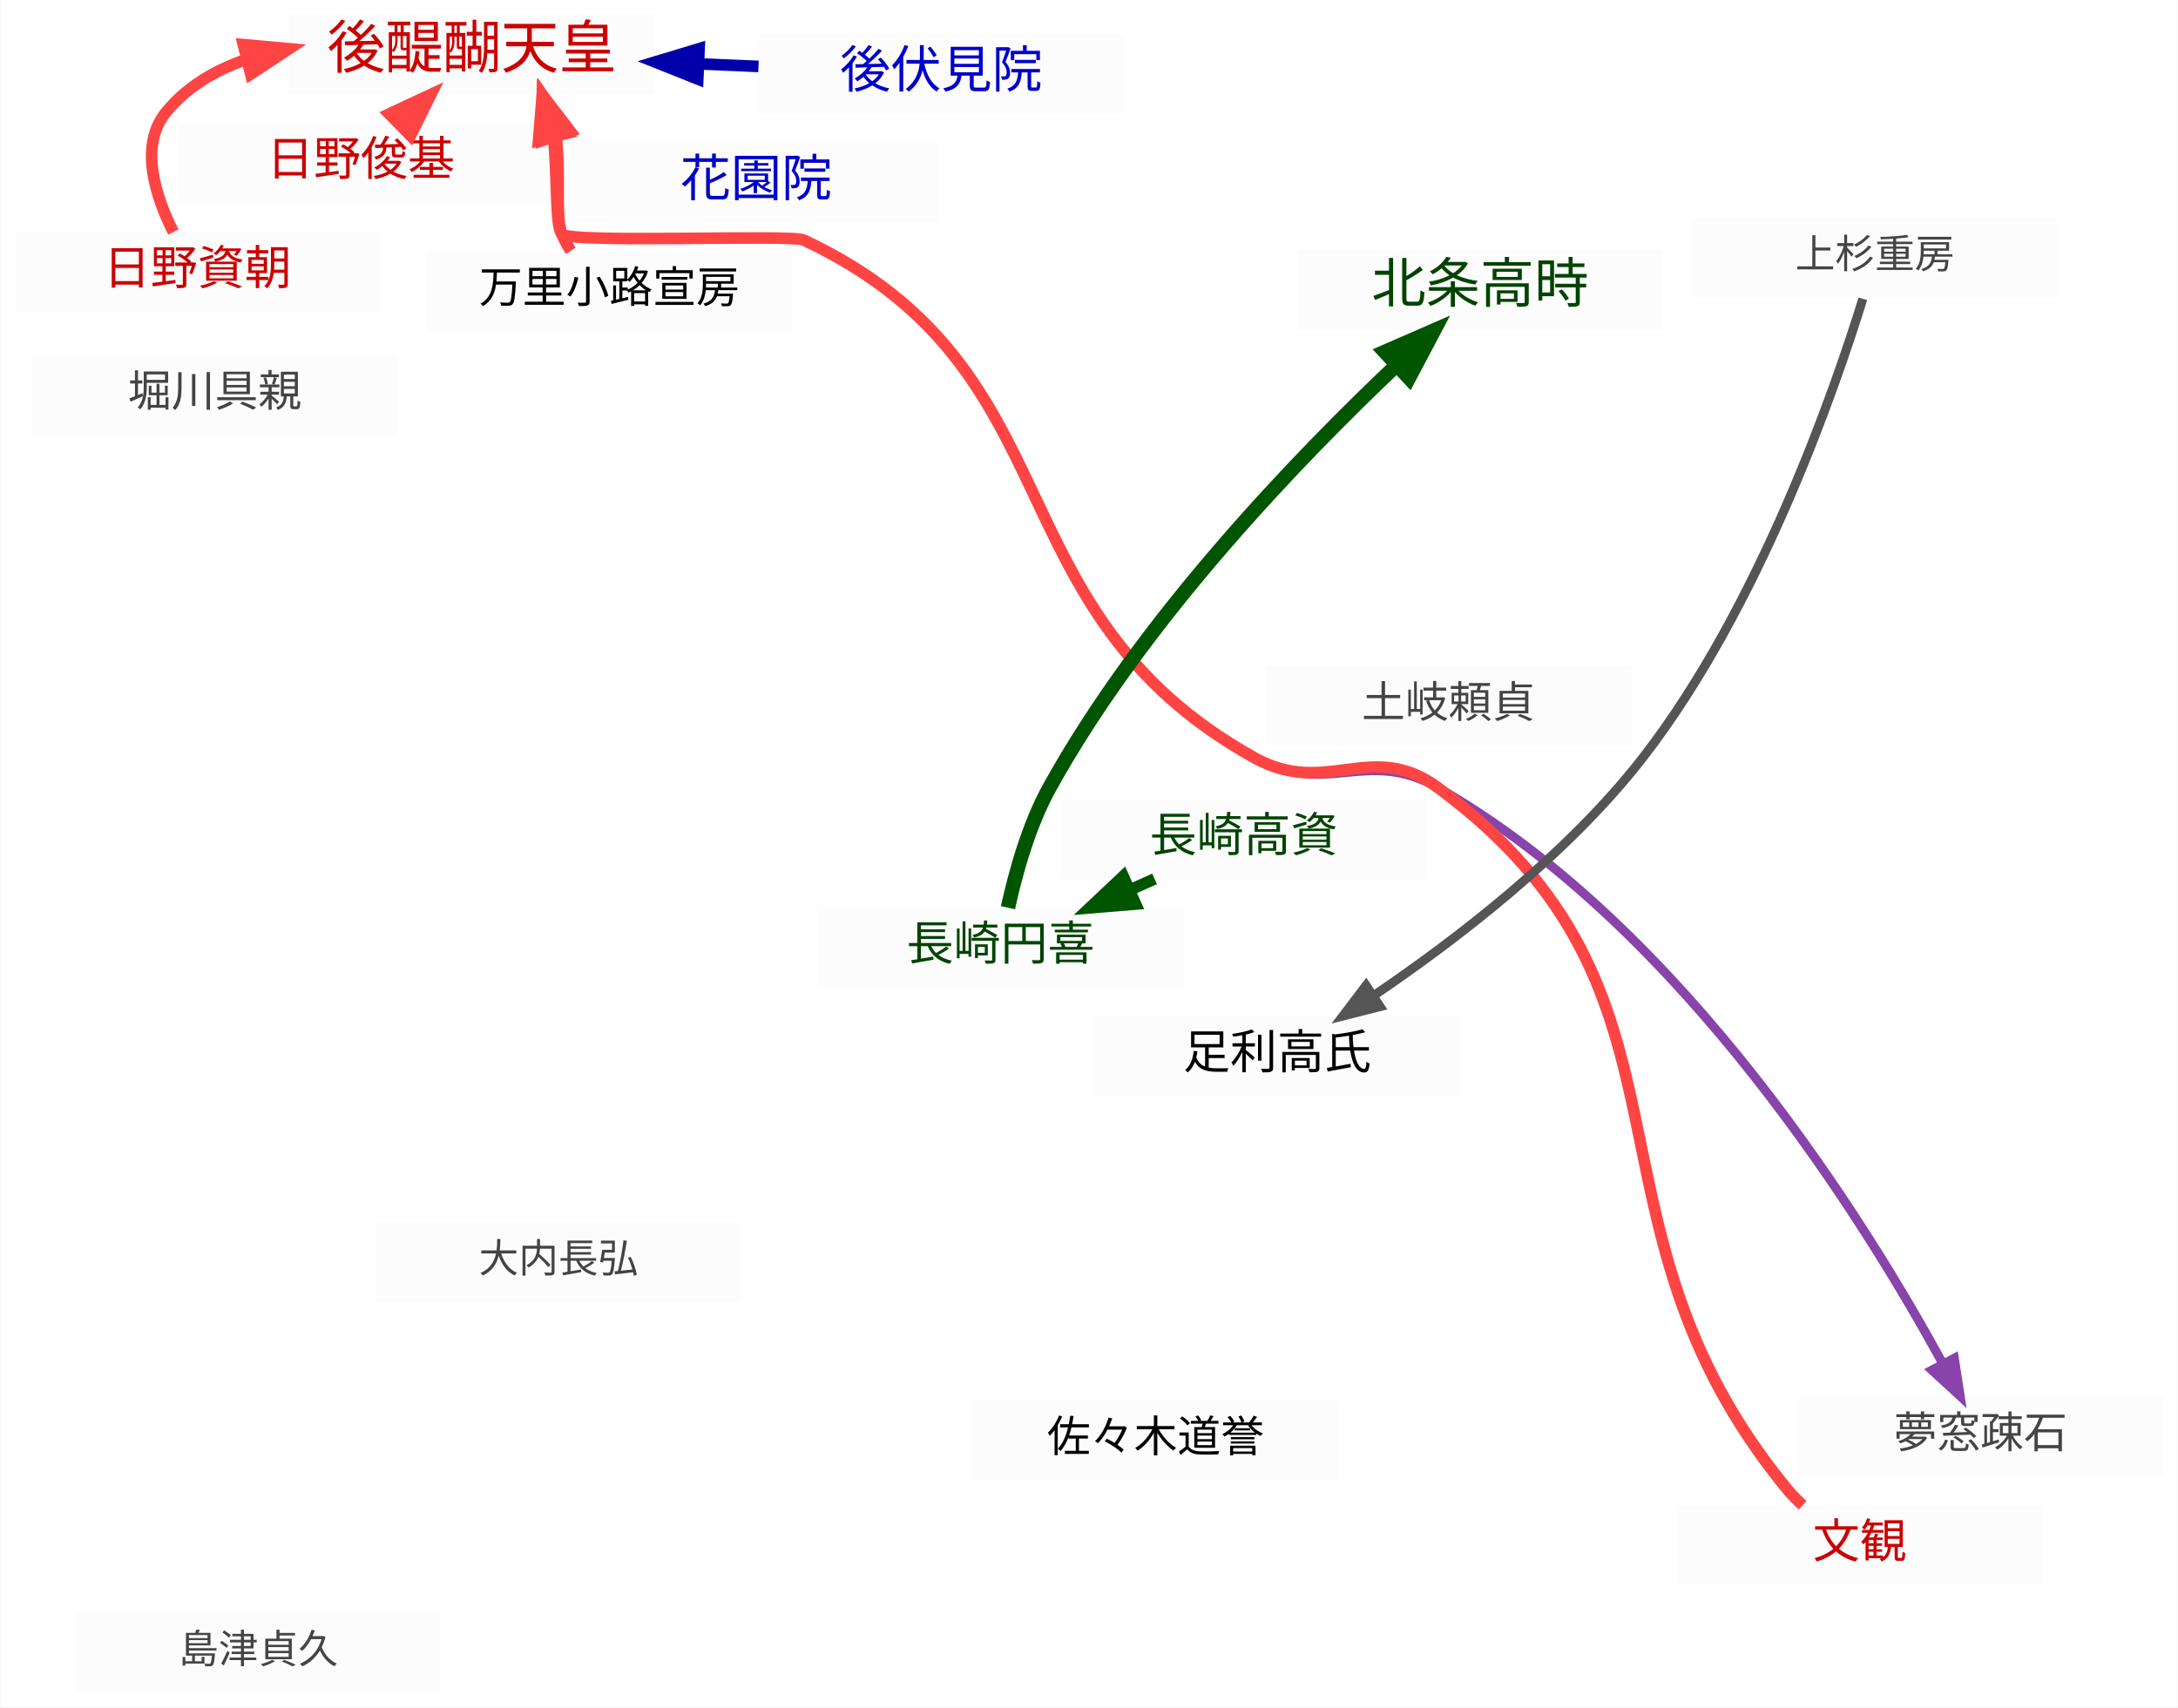
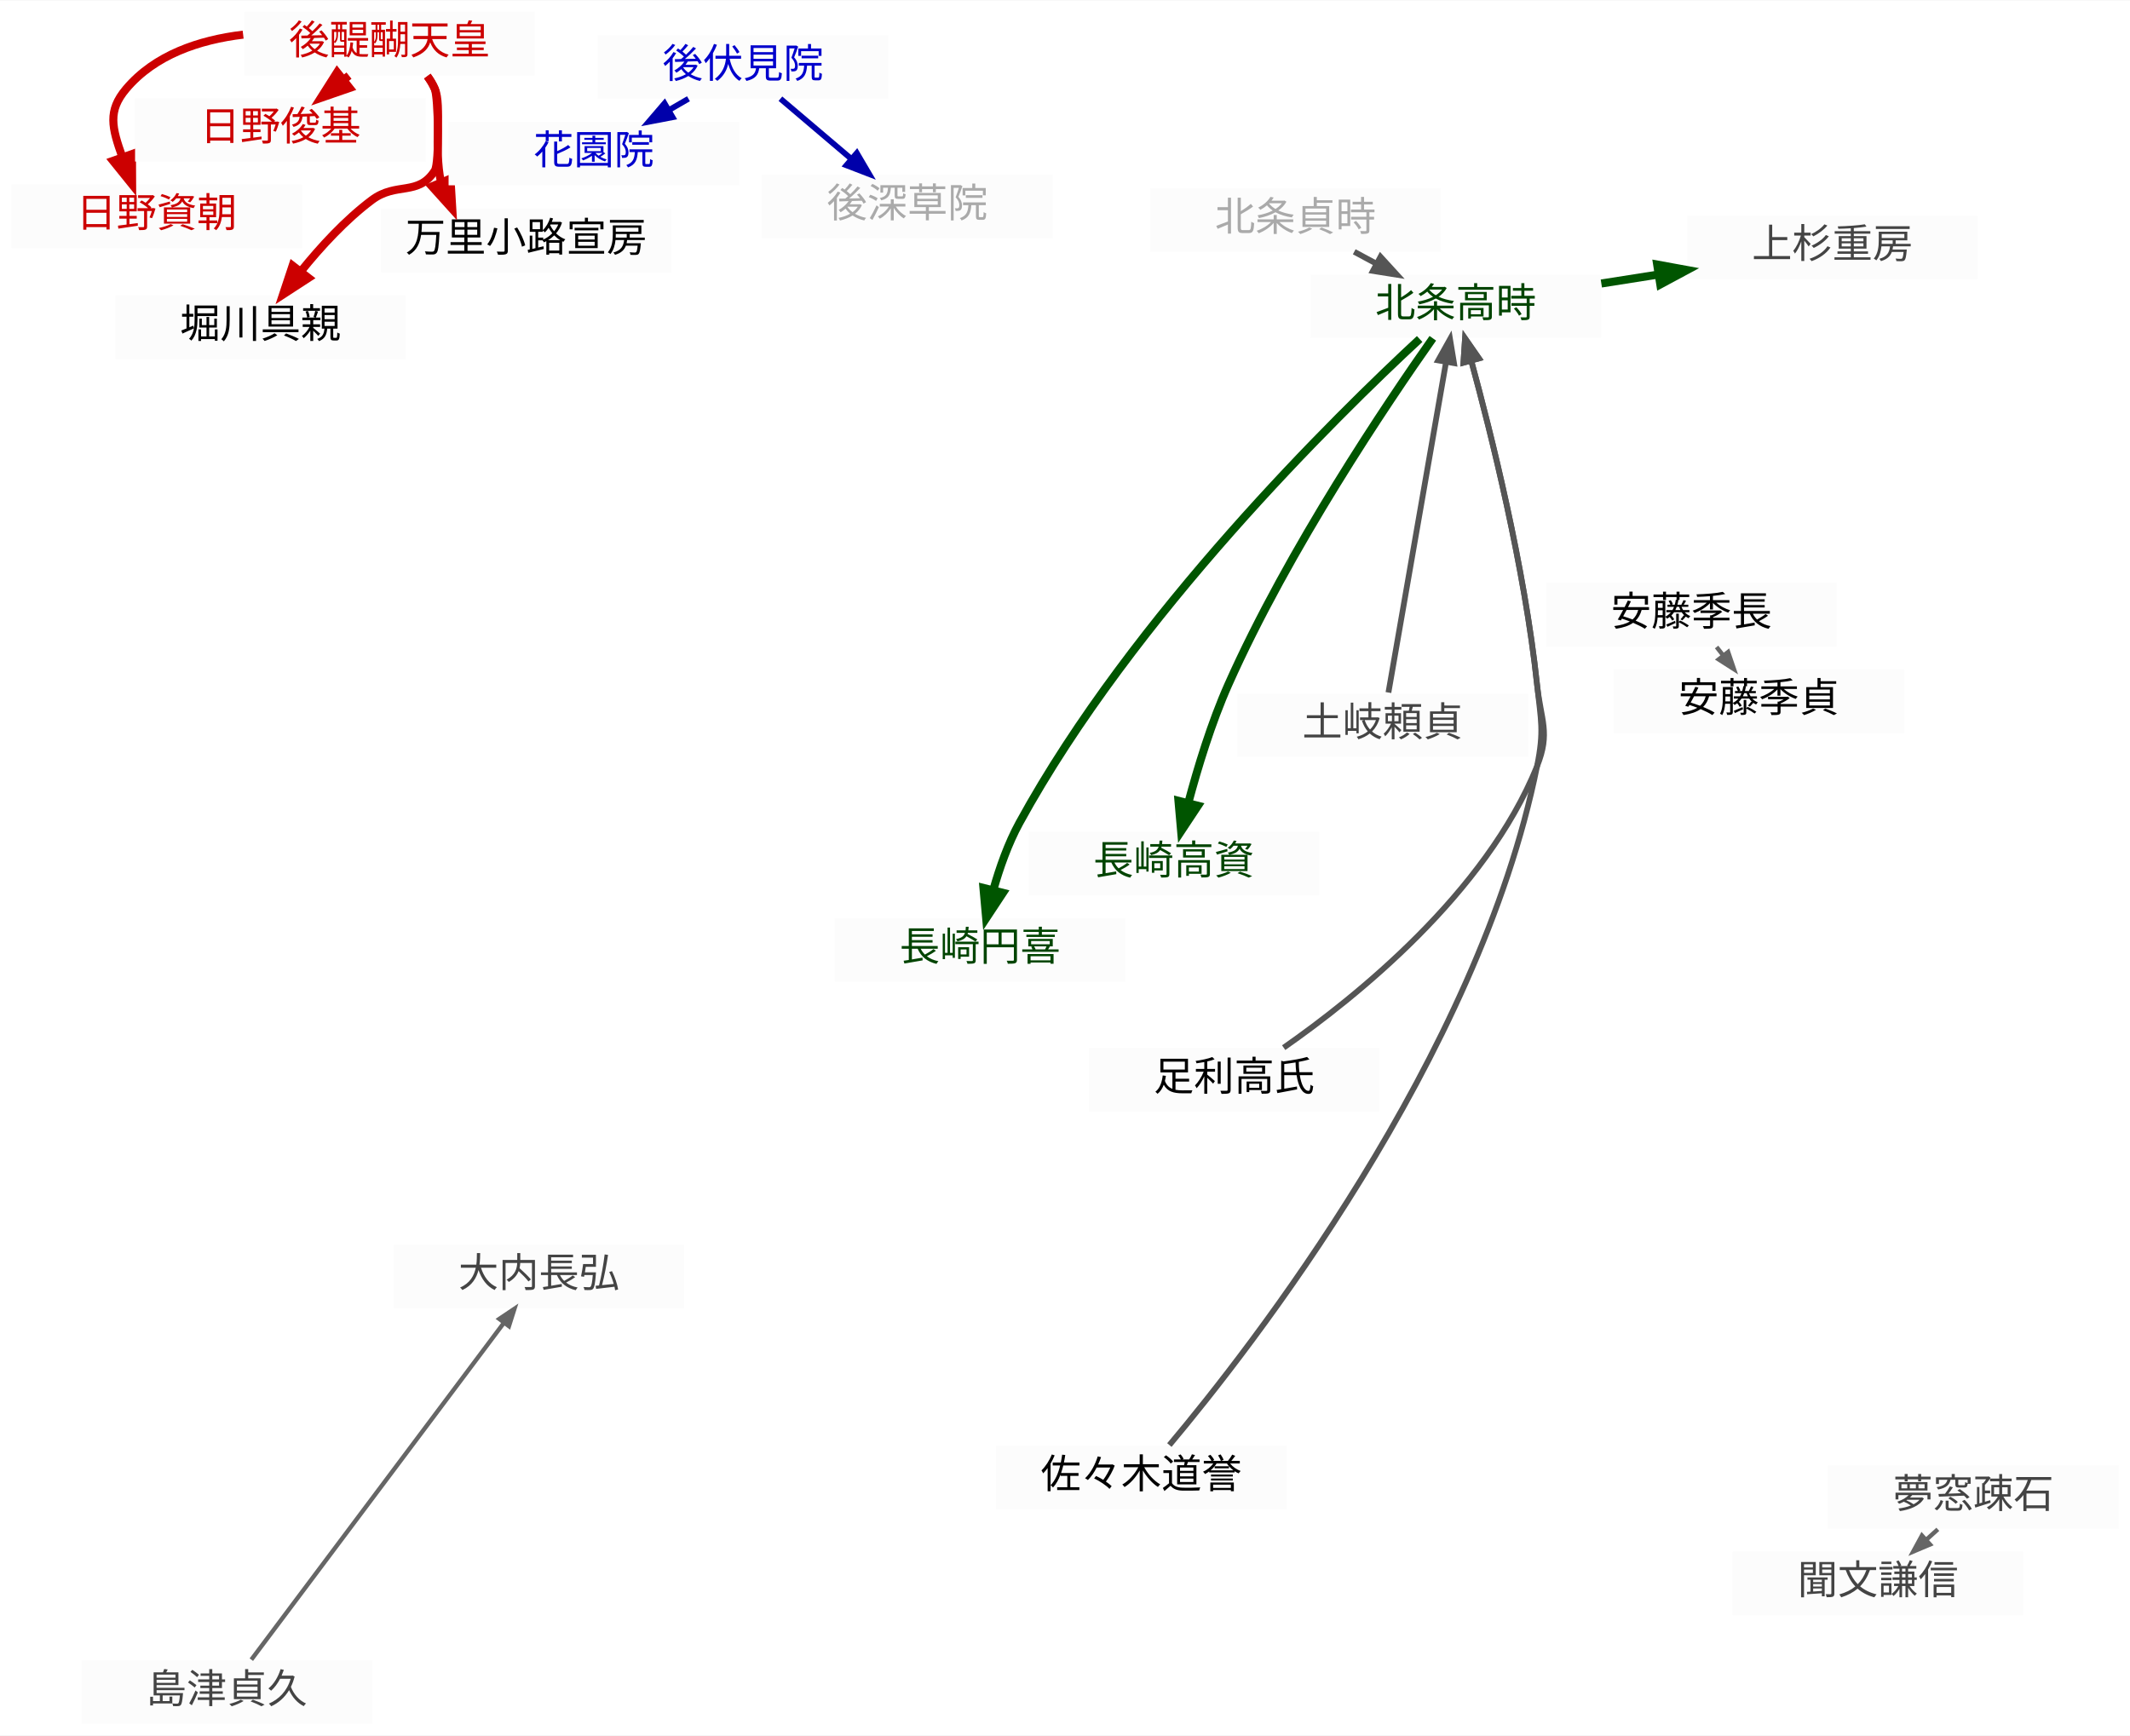
- <svg xmlns="http://www.w3.org/2000/svg" xmlns:xlink="http://www.w3.org/1999/xlink" width="602pt" height="472pt" viewBox="0.00 0.00 601.71 471.92">
-   <g id="graph0" class="graph" transform="scale(1 1) rotate(0) translate(4 467.92)">
-     <polygon fill="#ffffff" stroke="transparent" points="-4,4 -4,-467.92 597.71,-467.92 597.71,4 -4,4" />
+ <svg xmlns="http://www.w3.org/2000/svg" xmlns:xlink="http://www.w3.org/1999/xlink" width="741pt" height="604pt" viewBox="0.00 0.00 740.94 603.67">
+   <g id="graph0" class="graph" transform="scale(1 1) rotate(0) translate(4 599.67)">
+     <polygon fill="#ffffff" stroke="transparent" points="-4,4 -4,-599.67 736.94,-599.67 736.94,4 -4,4" />
    <g id="node1" class="node">
      <g id="a_node1">
-         <a xlink:href="https://ja.wikipedia.org/wiki/後醍醐天皇" xlink:title="大覚寺統の天皇。密かに討幕を計画。" target="_blank">
-           <polygon fill="#fcfcfc" stroke="#fcfcfc" stroke-width="0.1" points="176.84,-463.92 75.84,-463.92 75.84,-441.92 176.84,-441.92 176.84,-463.92" />
-           <text text-anchor="middle" x="126.34" y="-449.12" font-family="sans-serif" font-size="16.00" fill="#cc0000">後醍醐天皇</text>
+         <a xlink:href="https://ja.wikipedia.org/wiki/後醍醐天皇" xlink:title="大覚寺統。討幕を画策する。" target="_blank">
+           <polygon fill="#fcfcfc" stroke="#fcfcfc" stroke-width="0.1" points="182.05,-595.67 81.05,-595.67 81.05,-573.67 182.05,-573.67 182.05,-595.67" />
+           <text text-anchor="middle" x="131.55" y="-580.97" font-family="sans-serif" font-size="14.00" fill="#cc0000">後醍醐天皇</text>
+         </a>
+       </g>
+     </g>
+     <g id="node2" class="node">
+       <g id="a_node2">
+         <a xlink:href="https://ja.wikipedia.org/wiki/日野資朝" xlink:title="討幕計画の主要人物。" target="_blank">
+           <polygon fill="#fcfcfc" stroke="#fcfcfc" stroke-width="0.1" points="101,-535.55 0,-535.55 0,-513.55 101,-513.55 101,-535.55" />
+           <text text-anchor="middle" x="50.5" y="-520.85" font-family="sans-serif" font-size="14.00" fill="#cc0000">日野資朝</text>
+         </a>
+       </g>
+     </g>
+     <g id="edge1" class="edge">
+       <g id="a_edge1">
+         <a xlink:title="討幕計画の指令。">
+           <path fill="none" stroke="#cc0000" stroke-width="2.8" d="M80.58,-587.76C65.24,-585.91 49.85,-580.72 39.86,-568.86 33.44,-561.24 34.87,-555.48 38.59,-545.07" />
+           <polygon fill="#cc0000" stroke="#cc0000" stroke-width="2.8" points="41.9,-546.2 41.96,-535.6 35.31,-543.85 41.9,-546.2" />
+         </a>
+       </g>
+     </g>
+     <g id="node3" class="node">
+       <g id="a_node3">
+         <a xlink:href="https://ja.wikipedia.org/wiki/日野俊基" xlink:title="討幕計画の主要人物。" target="_blank">
+           <polygon fill="#fcfcfc" stroke="#fcfcfc" stroke-width="0.1" points="144.06,-565.66 43.06,-565.66 43.06,-543.66 144.06,-543.66 144.06,-565.66" />
+           <text text-anchor="middle" x="93.56" y="-550.96" font-family="sans-serif" font-size="14.00" fill="#cc0000">日野俊基</text>
+         </a>
+       </g>
+     </g>
+     <g id="edge2" class="edge">
+       <g id="a_edge2">
+         <a xlink:title="討幕計画の指令。">
+           <path fill="none" stroke="#cc0000" stroke-width="2.8" d="M117.4,-573.5C116.8,-573.02 116.2,-572.54 115.58,-572.06" />
+           <polygon fill="#cc0000" stroke="#cc0000" stroke-width="2.8" points="117.61,-569.2 107.59,-565.74 113.27,-574.69 117.61,-569.2" />
+         </a>
+       </g>
+     </g>
+     <g id="node4" class="node">
+       <g id="a_node4">
+         <a xlink:href="https://ja.wikipedia.org/wiki/万里小路宣房" xlink:title="後醍醐の側近。" target="_blank">
+           <polygon fill="#fcfcfc" stroke="#fcfcfc" stroke-width="0.1" points="229.53,-526.99 128.53,-526.99 128.53,-504.99 229.53,-504.99 229.53,-526.99" />
+           <text text-anchor="middle" x="179.03" y="-512.29" font-family="sans-serif" font-size="14.00" fill="#000000">万里小路宣房</text>
+         </a>
+       </g>
+     </g>
+     <g id="edge3" class="edge">
+       <g id="a_edge3">
+         <a xlink:title="後醍醐の側近。">
+           <path fill="none" stroke="#cc0000" stroke-width="2.8" d="M144.62,-573.3C145.66,-571.91 146.58,-570.41 147.26,-568.86 149.8,-563.08 146.81,-548.44 149.37,-536.54" />
+           <polygon fill="#cc0000" stroke="#cc0000" stroke-width="2.8" points="152.7,-537.65 153.33,-527.08 146.24,-534.95 152.7,-537.65" />
+         </a>
+       </g>
+     </g>
+     <g id="node5" class="node">
+       <g id="a_node5">
+         <a xlink:href="https://ja.wikipedia.org/wiki/堀川具親" xlink:title="公卿。" target="_blank">
+           <polygon fill="#fcfcfc" stroke="#fcfcfc" stroke-width="0.1" points="137.1,-496.98 36.1,-496.98 36.1,-474.98 137.1,-474.98 137.1,-496.98" />
+           <text text-anchor="middle" x="86.6" y="-482.28" font-family="sans-serif" font-size="14.00" fill="#000000">堀川具親</text>
+         </a>
+       </g>
+     </g>
+     <g id="edge4" class="edge">
+       <g id="a_edge4">
+         <a xlink:title="宮方の公卿。">
+           <path fill="none" stroke="#cc0000" stroke-width="2.8" d="M144.69,-573.34C145.72,-571.93 146.61,-570.43 147.26,-568.86 148.46,-565.94 148.95,-543.12 147.26,-540.46 141.48,-531.38 133.93,-536.66 125.33,-530.19 116.12,-523.28 107.51,-513.87 100.76,-505.51" />
+           <polygon fill="#cc0000" stroke="#cc0000" stroke-width="2.8" points="103.32,-503.11 94.44,-497.33 97.78,-507.39 103.32,-503.11" />
+         </a>
+       </g>
+     </g>
+     <g id="node6" class="node">
+       <g id="a_node6">
+         <a xlink:href="https://ja.wikipedia.org/wiki/後伏見天皇" xlink:title="持明院統。幕府の支持を受ける。" target="_blank">
+           <polygon fill="#fcfcfc" stroke="#fcfcfc" stroke-width="0.1" points="305.01,-587.48 204.01,-587.48 204.01,-565.48 305.01,-565.48 305.01,-587.48" />
+           <text text-anchor="middle" x="254.51" y="-572.78" font-family="sans-serif" font-size="14.00" fill="#0000cc">後伏見院</text>
+         </a>
+       </g>
+     </g>
+     <g id="node7" class="node">
+       <g id="a_node7">
+         <a xlink:href="https://ja.wikipedia.org/wiki/花園天皇" xlink:title="持明院統。" target="_blank">
+           <polygon fill="#fcfcfc" stroke="#fcfcfc" stroke-width="0.1" points="253.12,-557.4 152.12,-557.4 152.12,-535.4 253.12,-535.4 253.12,-557.4" />
+           <text text-anchor="middle" x="202.62" y="-542.7" font-family="sans-serif" font-size="14.00" fill="#0000cc">花園院</text>
+         </a>
+       </g>
+     </g>
+     <g id="edge12" class="edge">
+       <g id="a_edge12">
+         <a xlink:title="持明院統の連携。">
+           <path fill="none" stroke="#0000aa" stroke-width="2" d="M235.49,-565.45C233.37,-564.22 231.19,-562.96 229,-561.69" />
+           <polygon fill="#0000aa" stroke="#0000aa" stroke-width="2" points="229.97,-559.02 221.65,-557.43 227.16,-563.86 229.97,-559.02" />
+         </a>
+       </g>
+     </g>
+     <g id="node8" class="node">
+       <g id="a_node8">
+         <a xlink:href="https://ja.wikipedia.org/wiki/後深草天皇" xlink:title="持明院統。" target="_blank">
+           <polygon fill="#fcfcfc" stroke="#fcfcfc" stroke-width="0.1" points="362.15,-538.94 261.15,-538.94 261.15,-516.94 362.15,-516.94 362.15,-538.94" />
+           <text text-anchor="middle" x="311.65" y="-524.24" font-family="sans-serif" font-size="14.00" fill="#aaaaaa">後深草院</text>
+         </a>
+       </g>
+     </g>
+     <g id="edge13" class="edge">
+       <g id="a_edge13">
+         <a xlink:title="持明院統の先祖。">
+           <path fill="none" stroke="#0000aa" stroke-width="2" d="M267.48,-565.47C274.68,-559.35 283.79,-551.61 291.87,-544.75" />
+           <polygon fill="#0000aa" stroke="#0000aa" stroke-width="2" points="294.05,-546.56 298.34,-539.25 290.43,-542.3 294.05,-546.56" />
+         </a>
+       </g>
+     </g>
+     <g id="node9" class="node">
+       <g id="a_node9">
+         <a xlink:href="https://ja.wikipedia.org/wiki/北条高時" xlink:title="鎌倉幕府得宗。" target="_blank">
+           <polygon fill="#fcfcfc" stroke="#fcfcfc" stroke-width="0.1" points="552.89,-504.21 451.89,-504.21 451.89,-482.21 552.89,-482.21 552.89,-504.21" />
+           <text text-anchor="middle" x="502.39" y="-489.51" font-family="sans-serif" font-size="14.00" fill="#004400">北条高時</text>
+         </a>
+       </g>
+     </g>
+     <g id="node11" class="node">
+       <g id="a_node11">
+         <a xlink:href="https://ja.wikipedia.org/wiki/長崎高資" xlink:title="鎌倉幕府内管領。" target="_blank">
+           <polygon fill="#fcfcfc" stroke="#fcfcfc" stroke-width="0.1" points="454.81,-310.3 353.81,-310.3 353.81,-288.3 454.81,-288.3 454.81,-310.3" />
+           <text text-anchor="middle" x="404.31" y="-295.6" font-family="sans-serif" font-size="14.00" fill="#004400">長崎高資</text>
+         </a>
+       </g>
+     </g>
+     <g id="edge5" class="edge">
+       <g id="a_edge5">
+         <a xlink:title="幕府の支配体制。">
+           <path fill="none" stroke="#005500" stroke-width="2.8" d="M494.42,-482.11C478.89,-460.08 444.3,-408.86 423.28,-361.61 417.38,-348.34 412.63,-332.71 409.35,-320.42" />
+           <polygon fill="#005500" stroke="#005500" stroke-width="2.8" points="412.72,-319.46 406.87,-310.63 405.94,-321.18 412.72,-319.46" />
+         </a>
+       </g>
+     </g>
+     <g id="node12" class="node">
+       <g id="a_node12">
+         <a xlink:href="https://ja.wikipedia.org/wiki/長崎円喜" xlink:title="鎌倉幕府内管領。" target="_blank">
+           <polygon fill="#fcfcfc" stroke="#fcfcfc" stroke-width="0.1" points="387.43,-280.3 286.43,-280.3 286.43,-258.3 387.43,-258.3 387.43,-280.3" />
+           <text text-anchor="middle" x="336.93" y="-265.6" font-family="sans-serif" font-size="14.00" fill="#004400">長崎円喜</text>
+         </a>
+       </g>
+     </g>
+     <g id="edge6" class="edge">
+       <g id="a_edge6">
+         <a xlink:title="幕府の支配体制。">
+           <path fill="none" stroke="#005500" stroke-width="2.8" d="M489.84,-481.86C461.11,-455.23 390.01,-385.51 350.61,-313.5 346.68,-306.31 343.71,-297.84 341.56,-290.25" />
+           <polygon fill="#005500" stroke="#005500" stroke-width="2.8" points="344.89,-289.16 339.05,-280.32 338.1,-290.87 344.89,-289.16" />
+         </a>
+       </g>
+     </g>
+     <g id="node13" class="node">
+       <g id="a_node13">
+         <a xlink:href="https://ja.wikipedia.org/wiki/上杉重房" xlink:title="有力御家人。" target="_blank">
+           <polygon fill="#fcfcfc" stroke="#fcfcfc" stroke-width="0.1" points="683.9,-524.8 582.9,-524.8 582.9,-502.8 683.9,-502.8 683.9,-524.8" />
+           <text text-anchor="middle" x="633.4" y="-510.1" font-family="sans-serif" font-size="14.00" fill="#444444">上杉重房</text>
+         </a>
+       </g>
+     </g>
+     <g id="edge7" class="edge">
+       <g id="a_edge7">
+         <a xlink:title="鎌倉幕府の有力御家人。">
+           <path fill="none" stroke="#005500" stroke-width="2.8" d="M553.04,-501.17C559.47,-502.18 566.1,-503.22 572.66,-504.26" />
+           <polygon fill="#005500" stroke="#005500" stroke-width="2.8" points="572.46,-507.77 582.88,-505.86 573.55,-500.85 572.46,-507.77" />
+         </a>
+       </g>
+     </g>
+     <g id="node10" class="node">
+       <g id="a_node10">
+         <a xlink:href="https://ja.wikipedia.org/wiki/北条貞時" xlink:title="鎌倉幕府得宗。" target="_blank">
+           <polygon fill="#fcfcfc" stroke="#fcfcfc" stroke-width="0.1" points="497.13,-534.22 396.13,-534.22 396.13,-512.22 497.13,-512.22 497.13,-534.22" />
+           <text text-anchor="middle" x="446.63" y="-519.52" font-family="sans-serif" font-size="14.00" fill="#aaaaaa">北条貞時</text>
+         </a>
+       </g>
+     </g>
+     <g id="edge8" class="edge">
+       <g id="a_edge8">
+         <a xlink:title="得宗家嫡流。">
+           <path fill="none" stroke="#555555" stroke-width="2" d="M467.08,-512.21C469.5,-510.91 472.01,-509.56 474.52,-508.21" />
+           <polygon fill="#555555" stroke="#555555" stroke-width="2" points="476.23,-510.47 481.95,-504.21 473.58,-505.54 476.23,-510.47" />
+         </a>
+       </g>
+     </g>
+     <g id="node14" class="node">
+       <g id="a_node14">
+         <a xlink:href="https://ja.wikipedia.org/wiki/安藤氏_(鎌倉時代)" xlink:title="安藤氏の乱当事者。幕府へ上訴中。" target="_blank">
+           <polygon fill="#fcfcfc" stroke="#fcfcfc" stroke-width="0.1" points="634.89,-396.88 533.89,-396.88 533.89,-374.88 634.89,-374.88 634.89,-396.88" />
+           <text text-anchor="middle" x="584.39" y="-382.18" font-family="sans-serif" font-size="14.00" fill="#000000">安藤季長</text>
+         </a>
+       </g>
+     </g>
+     <g id="node15" class="node">
+       <g id="a_node15">
+         <a xlink:href="https://ja.wikipedia.org/wiki/安藤氏_(鎌倉時代)" xlink:title="安藤氏の乱当事者。幕府へ上訴中。" target="_blank">
+           <polygon fill="#fcfcfc" stroke="#fcfcfc" stroke-width="0.1" points="658.37,-366.86 557.37,-366.86 557.37,-344.86 658.37,-344.86 658.37,-366.86" />
+           <text text-anchor="middle" x="607.87" y="-352.16" font-family="sans-serif" font-size="14.00" fill="#000000">安藤季貞</text>
+         </a>
+       </g>
+     </g>
+     <g id="edge14" class="edge">
+       <g id="a_edge14">
+         <a xlink:title="安藤氏一門。">
+           <path fill="none" stroke="#666666" stroke-width="1.5" d="M593.13,-374.7C593.87,-373.75 594.63,-372.78 595.4,-371.8" />
+           <polygon fill="#666666" stroke="#666666" stroke-width="1.5" points="597.15,-372.97 599.2,-366.95 593.85,-370.38 597.15,-372.97" />
+         </a>
+       </g>
+     </g>
+     <g id="node16" class="node">
+       <g id="a_node16">
+         <a xlink:href="https://ja.wikipedia.org/wiki/足利尊氏" xlink:title="鎌倉幕府の有力御家人。" target="_blank">
+           <polygon fill="#fcfcfc" stroke="#fcfcfc" stroke-width="0.1" points="475.8,-235.06 374.8,-235.06 374.8,-213.06 475.8,-213.06 475.8,-235.06" />
+           <text text-anchor="middle" x="425.3" y="-220.36" font-family="sans-serif" font-size="14.00" fill="#000000">足利高氏</text>
+         </a>
+       </g>
+     </g>
+     <g id="edge9" class="edge">
+       <g id="a_edge9">
+         <a xlink:title="将軍への忠誠。">
+           <path fill="none" stroke="#555555" stroke-width="2" d="M442.54,-235.29C467.54,-252.74 512.83,-289 530.68,-333.21 535.41,-344.91 532.02,-349.06 530.68,-361.61 526.36,-402.32 514.7,-448.95 507.78,-474.32" />
+           <polygon fill="#555555" stroke="#555555" stroke-width="2" points="505.07,-473.62 505.63,-482.08 510.46,-475.11 505.07,-473.62" />
        </a>
      </g>
    </g>
    <g id="node17" class="node">
      <g id="a_node17">
-         <a xlink:href="https://ja.wikipedia.org/wiki/夢窓疎石" xlink:title="高徳の禅僧。後醍醐天皇や幕府から帰依を受ける。" target="_blank">
-           <polygon fill="#fcfcfc" stroke="#fcfcfc" stroke-width="0.1" points="593.71,-81.81 492.71,-81.81 492.71,-59.81 593.71,-59.81 593.71,-81.81" />
-           <text text-anchor="middle" x="543.21" y="-67.71" font-family="sans-serif" font-size="12.00" fill="#444444">夢窓疎石</text>
-         </a>
-       </g>
-     </g>
-     <g id="edge8" class="edge">
-       <g id="a_edge8">
-         <a xlink:title="優れた禅僧として宮廷に召し出すなど深く信頼（帰依・召聘）">
-           <path fill="none" stroke="#8844aa" stroke-width="2.5" d="M145.77,-441.71C147.15,-440.3 148.36,-438.75 149.31,-437.06 151.15,-433.78 148.48,-405.83 151.19,-403.2 153.86,-400.62 214.64,-403.16 218,-401.58 294.29,-365.71 268.87,-299.53 342.51,-258.49 362.5,-247.34 373.44,-261.51 393.32,-250.17 461.27,-211.4 511.88,-129.32 532.73,-91.13" />
-           <polygon fill="#8844aa" stroke="#8844aa" stroke-width="2.5" points="535.98,-92.48 537.6,-82.01 529.8,-89.18 535.98,-92.48" />
-         </a>
-       </g>
-     </g>
-     <g id="node2" class="node">
-       <g id="a_node2">
-         <a xlink:href="https://ja.wikipedia.org/wiki/日野資朝" xlink:title="天皇の側近。無礼講を主宰し討幕を謀る。" target="_blank">
-           <polygon fill="#fcfcfc" stroke="#fcfcfc" stroke-width="0.1" points="101,-403.69 0,-403.69 0,-381.69 101,-381.69 101,-403.69" />
-           <text text-anchor="middle" x="50.5" y="-389.29" font-family="sans-serif" font-size="13.00" fill="#cc0000">日野資朝</text>
-         </a>
-       </g>
-     </g>
-     <g id="edge2" class="edge">
-       <g id="a_edge2">
-         <a xlink:title="無礼講などを通じて天皇の討幕意志に同心（討幕密議）">
-           <path fill="none" stroke="#ff4444" stroke-width="3.2" d="M43.82,-403.78C38.87,-413.6 34.19,-427.76 41.91,-437.06 47.67,-444.01 55.42,-448.55 63.9,-451.45" />
-           <polygon fill="#ff4444" stroke="#ff4444" stroke-width="3.2" points="63.14,-455.59 75.81,-454.45 65.19,-447.44 63.14,-455.59" />
-         </a>
-       </g>
-     </g>
-     <g id="node3" class="node">
-       <g id="a_node3">
-         <a xlink:href="https://ja.wikipedia.org/wiki/日野俊基" xlink:title="天皇の側近。資朝とともに討幕運動を推進。" target="_blank">
-           <polygon fill="#fcfcfc" stroke="#fcfcfc" stroke-width="0.1" points="146.11,-433.86 45.11,-433.86 45.11,-411.86 146.11,-411.86 146.11,-433.86" />
-           <text text-anchor="middle" x="95.61" y="-419.46" font-family="sans-serif" font-size="13.00" fill="#cc0000">日野俊基</text>
-         </a>
-       </g>
-     </g>
-     <g id="edge3" class="edge">
-       <g id="a_edge3">
-         <a xlink:title="資朝とともに討幕のネットワークを画策（討幕密議）">
-           <path fill="none" stroke="#ff4444" stroke-width="3.2" d="M107.05,-434.06C107.21,-434.21 107.37,-434.37 107.54,-434.53" />
-           <polygon fill="#ff4444" stroke="#ff4444" stroke-width="3.2" points="103.47,-436.43 114.99,-441.82 109.35,-430.43 103.47,-436.43" />
-         </a>
-       </g>
-     </g>
-     <g id="node4" class="node">
-       <g id="a_node4">
-         <a xlink:href="https://ja.wikipedia.org/wiki/文観" xlink:title="醍醐寺の僧。真言密教を以て後醍醐を祈祷・調伏で支える。" target="_blank">
-           <polygon fill="#fcfcfc" stroke="#fcfcfc" stroke-width="0.1" points="560.36,-51.72 459.36,-51.72 459.36,-29.72 560.36,-29.72 560.36,-51.72" />
-           <text text-anchor="middle" x="509.86" y="-37.32" font-family="sans-serif" font-size="13.00" fill="#cc0000">文観</text>
-         </a>
-       </g>
-     </g>
-     <g id="edge5" class="edge">
-       <g id="a_edge5">
-         <a xlink:title="真言密教による調伏・祈祷で後醍醐を精神的・謀略的に支援（討幕祈祷）">
-           <path fill="none" stroke="#ff4444" stroke-width="3.2" d="M494.08,-51.84C492.43,-53.34 490.87,-54.94 489.51,-56.61 428.76,-131.02 470.61,-193.12 393.32,-250.17 374.91,-263.76 362.5,-247.34 342.51,-258.49 268.87,-299.53 294.29,-365.71 218,-401.58 214.64,-403.16 153.86,-400.62 151.19,-403.2 149.33,-405.01 150.01,-418.78 148.87,-429.79" />
-           <polygon fill="#ff4444" stroke="#ff4444" stroke-width="3.2" points="144.72,-429.04 145.77,-441.71 152.85,-431.15 144.72,-429.04" />
-         </a>
-       </g>
-     </g>
-     <g id="node5" class="node">
-       <g id="a_node5">
-         <a xlink:href="https://ja.wikipedia.org/wiki/後伏見天皇" xlink:title="持明院統の院。大覚寺統の動きを警戒。" target="_blank">
-           <polygon fill="#fcfcfc" stroke="#fcfcfc" stroke-width="0.1" points="306.54,-458.42 205.54,-458.42 205.54,-436.42 306.54,-436.42 306.54,-458.42" />
-           <text text-anchor="middle" x="256.04" y="-443.72" font-family="sans-serif" font-size="14.00" fill="#0000cc">後伏見院</text>
-         </a>
-       </g>
-     </g>
-     <g id="edge7" class="edge">
-       <g id="a_edge7">
-         <a xlink:title="皇位継承を巡り、大覚寺統の後醍醐天皇の動向を激しく警戒（持明院統による警戒）">
-           <path fill="none" stroke="#0000aa" stroke-width="3.2" d="M205.52,-449.56C200.1,-449.79 194.53,-450.03 188.98,-450.26" />
-           <polygon fill="#0000aa" stroke="#0000aa" stroke-width="3.2" points="188.74,-446.07 176.93,-450.78 189.1,-454.46 188.74,-446.07" />
-         </a>
-       </g>
-     </g>
-     <g id="node6" class="node">
-       <g id="a_node6">
-         <a xlink:href="https://ja.wikipedia.org/wiki/花園天皇" xlink:title="持明院統の院。政情不安を深く憂慮。" target="_blank">
-           <polygon fill="#fcfcfc" stroke="#fcfcfc" stroke-width="0.1" points="255.39,-428.4 154.39,-428.4 154.39,-406.4 255.39,-406.4 255.39,-428.4" />
-           <text text-anchor="middle" x="204.89" y="-413.7" font-family="sans-serif" font-size="14.00" fill="#0000cc">花園院</text>
-         </a>
-       </g>
-     </g>
-     <g id="node7" class="node">
-       <g id="a_node7">
-         <a xlink:href="https://ja.wikipedia.org/wiki/北条高時" xlink:title="鎌倉幕府第14代執権。得宗。" target="_blank">
-           <polygon fill="#fcfcfc" stroke="#fcfcfc" stroke-width="0.1" points="455.43,-398.79 354.43,-398.79 354.43,-376.79 455.43,-376.79 455.43,-398.79" />
-           <text text-anchor="middle" x="404.93" y="-384.29" font-family="sans-serif" font-size="15.00" fill="#004400">北条高時</text>
-         </a>
-       </g>
-     </g>
-     <g id="node8" class="node">
-       <g id="a_node8">
-         <a xlink:href="https://ja.wikipedia.org/wiki/長崎円喜" xlink:title="得宗家内管領。実質的な幕政の最高権力者。" target="_blank">
-           <polygon fill="#fcfcfc" stroke="#fcfcfc" stroke-width="0.1" points="322.93,-216.97 221.93,-216.97 221.93,-194.97 322.93,-194.97 322.93,-216.97" />
-           <text text-anchor="middle" x="272.43" y="-202.57" font-family="sans-serif" font-size="13.00" fill="#004400">長崎円喜</text>
-         </a>
-       </g>
-     </g>
-     <g id="edge1" class="edge">
-       <g id="a_edge1">
-         <a xlink:title="内管領として得宗高時を圧倒的に主導（後見・主導）">
-           <path fill="none" stroke="#005500" stroke-width="4" d="M274.46,-217.01C276.47,-226.27 280.1,-239.63 285.92,-250.17 311.71,-296.86 355.27,-341.84 381.92,-367.05" />
-           <polygon fill="#005500" stroke="#005500" stroke-width="4" points="378.62,-370.66 392.21,-376.58 385.28,-363.47 378.62,-370.66" />
-         </a>
-       </g>
-     </g>
-     <g id="node9" class="node">
-       <g id="a_node9">
-         <a xlink:href="https://ja.wikipedia.org/wiki/長崎高資" xlink:title="円喜の子。内管領として権勢を振るう。" target="_blank">
-           <polygon fill="#fcfcfc" stroke="#fcfcfc" stroke-width="0.1" points="390.12,-246.97 289.12,-246.97 289.12,-224.97 390.12,-224.97 390.12,-246.97" />
-           <text text-anchor="middle" x="339.62" y="-232.57" font-family="sans-serif" font-size="13.00" fill="#004400">長崎高資</text>
-         </a>
-       </g>
-     </g>
-     <g id="edge6" class="edge">
-       <g id="a_edge6">
-         <a xlink:title="父子で得宗家および幕府の実権を掌握（共同幕政）">
-           <path fill="none" stroke="#005500" stroke-width="3.2" d="M314.98,-224.97C312.79,-223.99 310.55,-222.99 308.29,-221.98" />
-           <polygon fill="#005500" stroke="#005500" stroke-width="3.2" points="309.73,-218.02 297.06,-216.97 306.31,-225.69 309.73,-218.02" />
-         </a>
-       </g>
-     </g>
-     <g id="node10" class="node">
-       <g id="a_node10">
-         <a xlink:href="https://ja.wikipedia.org/wiki/万里小路宣房" xlink:title="後醍醐天皇の側近。実務派公卿。" target="_blank">
-           <polygon fill="#fcfcfc" stroke="#fcfcfc" stroke-width="0.1" points="214.8,-398.38 113.8,-398.38 113.8,-376.38 214.8,-376.38 214.8,-398.38" />
-           <text text-anchor="middle" x="164.3" y="-384.28" font-family="sans-serif" font-size="12.00" fill="#000000">万里小路宣房</text>
-         </a>
-       </g>
-     </g>
-     <g id="edge4" class="edge">
-       <g id="a_edge4">
-         <a xlink:title="側近（後醍醐の「後の三房」の一人）として実務面から朝政を支える（君臣・側近）">
-           <path fill="none" stroke="#ff4444" stroke-width="3.2" d="M153.64,-398.59C152.67,-400.06 151.81,-401.61 151.19,-403.2 149.23,-408.19 150.97,-419.88 149.54,-430.25" />
-           <polygon fill="#ff4444" stroke="#ff4444" stroke-width="3.2" points="145.53,-429 145.77,-441.71 153.51,-431.63 145.53,-429" />
-         </a>
-       </g>
-     </g>
-     <g id="node11" class="node">
-       <g id="a_node11">
-         <a xlink:href="https://ja.wikipedia.org/wiki/足利尊氏" xlink:title="足利宗家嫡男。後の足利尊氏。動向を注視。" target="_blank">
-           <polygon fill="#fcfcfc" stroke="#fcfcfc" stroke-width="0.1" points="399.36,-186.94 298.36,-186.94 298.36,-164.94 399.36,-164.94 399.36,-186.94" />
-           <text text-anchor="middle" x="348.86" y="-172.54" font-family="sans-serif" font-size="13.00" fill="#000000">足利高氏</text>
-         </a>
-       </g>
-     </g>
-     <g id="node12" class="node">
-       <g id="a_node12">
-         <a xlink:href="https://ja.wikipedia.org/wiki/佐々木道誉" xlink:title="近江の有力御家人。ばさら大名の片鱗。" target="_blank">
-           <polygon fill="#fcfcfc" stroke="#fcfcfc" stroke-width="0.1" points="365.77,-80.7 264.77,-80.7 264.77,-58.7 365.77,-58.7 365.77,-80.7" />
-           <text text-anchor="middle" x="315.27" y="-66.6" font-family="sans-serif" font-size="12.00" fill="#000000">佐々木道誉</text>
-         </a>
-       </g>
-     </g>
-     <g id="node13" class="node">
-       <g id="a_node13">
-         <a xlink:href="https://ja.wikipedia.org/wiki/堀川具親" xlink:title="公卿。正中の変に関与し処分される。" target="_blank">
-           <polygon fill="#fcfcfc" stroke="#fcfcfc" stroke-width="0.1" points="105.75,-369.71 4.75,-369.71 4.75,-347.71 105.75,-347.71 105.75,-369.71" />
-           <text text-anchor="middle" x="55.25" y="-355.61" font-family="sans-serif" font-size="12.00" fill="#444444">堀川具親</text>
-         </a>
-       </g>
-     </g>
-     <g id="node14" class="node">
-       <g id="a_node14">
-         <a xlink:href="https://ja.wikipedia.org/wiki/土岐頼貞" xlink:title="美濃守護。一族が正中の変に関与。" target="_blank">
-           <polygon fill="#fcfcfc" stroke="#fcfcfc" stroke-width="0.1" points="446.71,-283.69 345.71,-283.69 345.71,-261.69 446.71,-261.69 446.71,-283.69" />
-           <text text-anchor="middle" x="396.21" y="-269.59" font-family="sans-serif" font-size="12.00" fill="#444444">土岐頼貞</text>
-         </a>
-       </g>
-     </g>
-     <g id="node15" class="node">
-       <g id="a_node15">
-         <a xlink:href="https://ja.wikipedia.org/wiki/島津貞久" xlink:title="薩摩の有力御家人。" target="_blank">
-           <polygon fill="#fcfcfc" stroke="#fcfcfc" stroke-width="0.1" points="117.81,-22 16.81,-22 16.81,0 117.81,0 117.81,-22" />
-           <text text-anchor="middle" x="67.31" y="-8.2" font-family="sans-serif" font-size="11.00" fill="#444444">島津貞久</text>
-         </a>
-       </g>
-     </g>
-     <g id="node16" class="node">
-       <g id="a_node16">
-         <a xlink:href="https://ja.wikipedia.org/wiki/大内長弘" xlink:title="周防の武士。" target="_blank">
-           <polygon fill="#fcfcfc" stroke="#fcfcfc" stroke-width="0.1" points="200.72,-130 99.72,-130 99.72,-108 200.72,-108 200.72,-130" />
-           <text text-anchor="middle" x="150.22" y="-116.2" font-family="sans-serif" font-size="11.00" fill="#444444">大内長弘</text>
+         <a xlink:href="https://ja.wikipedia.org/wiki/佐々木道誉" xlink:title="幕府の有力御家人。" target="_blank">
+           <polygon fill="#fcfcfc" stroke="#fcfcfc" stroke-width="0.1" points="443.51,-96.74 342.51,-96.74 342.51,-74.74 443.51,-74.74 443.51,-96.74" />
+           <text text-anchor="middle" x="393.01" y="-82.04" font-family="sans-serif" font-size="14.00" fill="#000000">佐々木道誉</text>
+         </a>
+       </g>
+     </g>
+     <g id="edge10" class="edge">
+       <g id="a_edge10">
+         <a xlink:title="幕府御家人としての関係。">
+           <path fill="none" stroke="#555555" stroke-width="2" d="M402.78,-97.03C430.73,-130.31 510.33,-231.99 530.68,-333.21 533.17,-345.58 532.02,-349.06 530.68,-361.61 526.36,-402.32 514.7,-448.95 507.78,-474.32" />
+           <polygon fill="#555555" stroke="#555555" stroke-width="2" points="505.07,-473.62 505.63,-482.08 510.46,-475.11 505.07,-473.62" />
        </a>
      </g>
    </g>
    <g id="node18" class="node">
      <g id="a_node18">
-         <a xlink:href="https://ja.wikipedia.org/wiki/上杉重房" xlink:title="足利氏に仕える宿老。" target="_blank">
-           <polygon fill="#fcfcfc" stroke="#fcfcfc" stroke-width="0.1" points="564.54,-407.63 463.54,-407.63 463.54,-385.63 564.54,-385.63 564.54,-407.63" />
-           <text text-anchor="middle" x="514.04" y="-393.83" font-family="sans-serif" font-size="11.00" fill="#444444">上杉重房</text>
-         </a>
-       </g>
-     </g>
-     <g id="edge9" class="edge">
-       <g id="a_edge9">
-         <a xlink:title="足利宗家に仕え、一族を支える土台となる（内臣・宿老）">
-           <path fill="none" stroke="#555555" stroke-width="2.5" d="M510.71,-385.32C503.03,-360.47 482.18,-300.05 449.91,-258.49 429.03,-231.59 397.83,-207.83 375.63,-192.78" />
-           <polygon fill="#555555" stroke="#555555" stroke-width="2.5" points="377.29,-189.68 367.02,-187.08 373.42,-195.52 377.29,-189.68" />
+         <a xlink:href="https://ja.wikipedia.org/wiki/土岐頼貞" xlink:title="有力武士。" target="_blank">
+           <polygon fill="#fcfcfc" stroke="#fcfcfc" stroke-width="0.1" points="527.48,-358.41 426.48,-358.41 426.48,-336.41 527.48,-336.41 527.48,-358.41" />
+           <text text-anchor="middle" x="476.98" y="-343.71" font-family="sans-serif" font-size="14.00" fill="#444444">土岐頼貞</text>
+         </a>
+       </g>
+     </g>
+     <g id="edge11" class="edge">
+       <g id="a_edge11">
+         <a xlink:title="有力武士。">
+           <path fill="none" stroke="#555555" stroke-width="2" d="M478.98,-358.85C483.3,-383.66 493.58,-442.64 498.97,-473.55" />
+           <polygon fill="#555555" stroke="#555555" stroke-width="2" points="496.28,-474.42 500.41,-481.82 501.79,-473.46 496.28,-474.42" />
+         </a>
+       </g>
+     </g>
+     <g id="node19" class="node">
+       <g id="a_node19">
+         <a xlink:href="https://ja.wikipedia.org/wiki/島津貞久" xlink:title="有力武士。" target="_blank">
+           <polygon fill="#fcfcfc" stroke="#fcfcfc" stroke-width="0.1" points="125.41,-22 24.41,-22 24.41,0 125.41,0 125.41,-22" />
+           <text text-anchor="middle" x="74.91" y="-7.3" font-family="sans-serif" font-size="14.00" fill="#444444">島津貞久</text>
+         </a>
+       </g>
+     </g>
+     <g id="node20" class="node">
+       <g id="a_node20">
+         <a xlink:href="https://ja.wikipedia.org/wiki/大内長弘" xlink:title="有力武士。" target="_blank">
+           <polygon fill="#fcfcfc" stroke="#fcfcfc" stroke-width="0.1" points="233.94,-166.76 132.94,-166.76 132.94,-144.76 233.94,-144.76 233.94,-166.76" />
+           <text text-anchor="middle" x="183.44" y="-152.06" font-family="sans-serif" font-size="14.00" fill="#444444">大内長弘</text>
+         </a>
+       </g>
+     </g>
+     <g id="edge16" class="edge">
+       <g id="a_edge16">
+         <a xlink:title="諸国の有力武士。">
+           <path fill="none" stroke="#666666" stroke-width="1.5" d="M83.43,-22.36C102.53,-47.83 148.84,-109.61 171.1,-139.3" />
+           <polygon fill="#666666" stroke="#666666" stroke-width="1.5" points="169.68,-140.91 174.96,-144.45 173.04,-138.39 169.68,-140.91" />
+         </a>
+       </g>
+     </g>
+     <g id="node21" class="node">
+       <g id="a_node21">
+         <a xlink:href="https://ja.wikipedia.org/wiki/夢窓疎石" xlink:title="禅僧。" target="_blank">
+           <polygon fill="#fcfcfc" stroke="#fcfcfc" stroke-width="0.1" points="732.94,-89.89 631.94,-89.89 631.94,-67.89 732.94,-67.89 732.94,-89.89" />
+           <text text-anchor="middle" x="682.44" y="-75.19" font-family="sans-serif" font-size="14.00" fill="#444444">夢窓疎石</text>
+         </a>
+       </g>
+     </g>
+     <g id="node22" class="node">
+       <g id="a_node22">
+         <a xlink:href="https://ja.wikipedia.org/wiki/聞文謙信" xlink:title="僧侶。" target="_blank">
+           <polygon fill="#fcfcfc" stroke="#fcfcfc" stroke-width="0.1" points="699.77,-59.88 598.77,-59.88 598.77,-37.88 699.77,-37.88 699.77,-59.88" />
+           <text text-anchor="middle" x="649.27" y="-45.18" font-family="sans-serif" font-size="14.00" fill="#444444">聞文謙信</text>
+         </a>
+       </g>
+     </g>
+     <g id="edge15" class="edge">
+       <g id="a_edge15">
+         <a xlink:title="禅僧と僧侶。">
+           <path fill="none" stroke="#666666" stroke-width="1.5" d="M670.09,-67.71C668.78,-66.52 667.43,-65.3 666.08,-64.08" />
+           <polygon fill="#666666" stroke="#666666" stroke-width="1.5" points="667.38,-62.43 661.52,-59.96 664.56,-65.54 667.38,-62.43" />
        </a>
      </g>
    </g>
  </g>
</svg>
